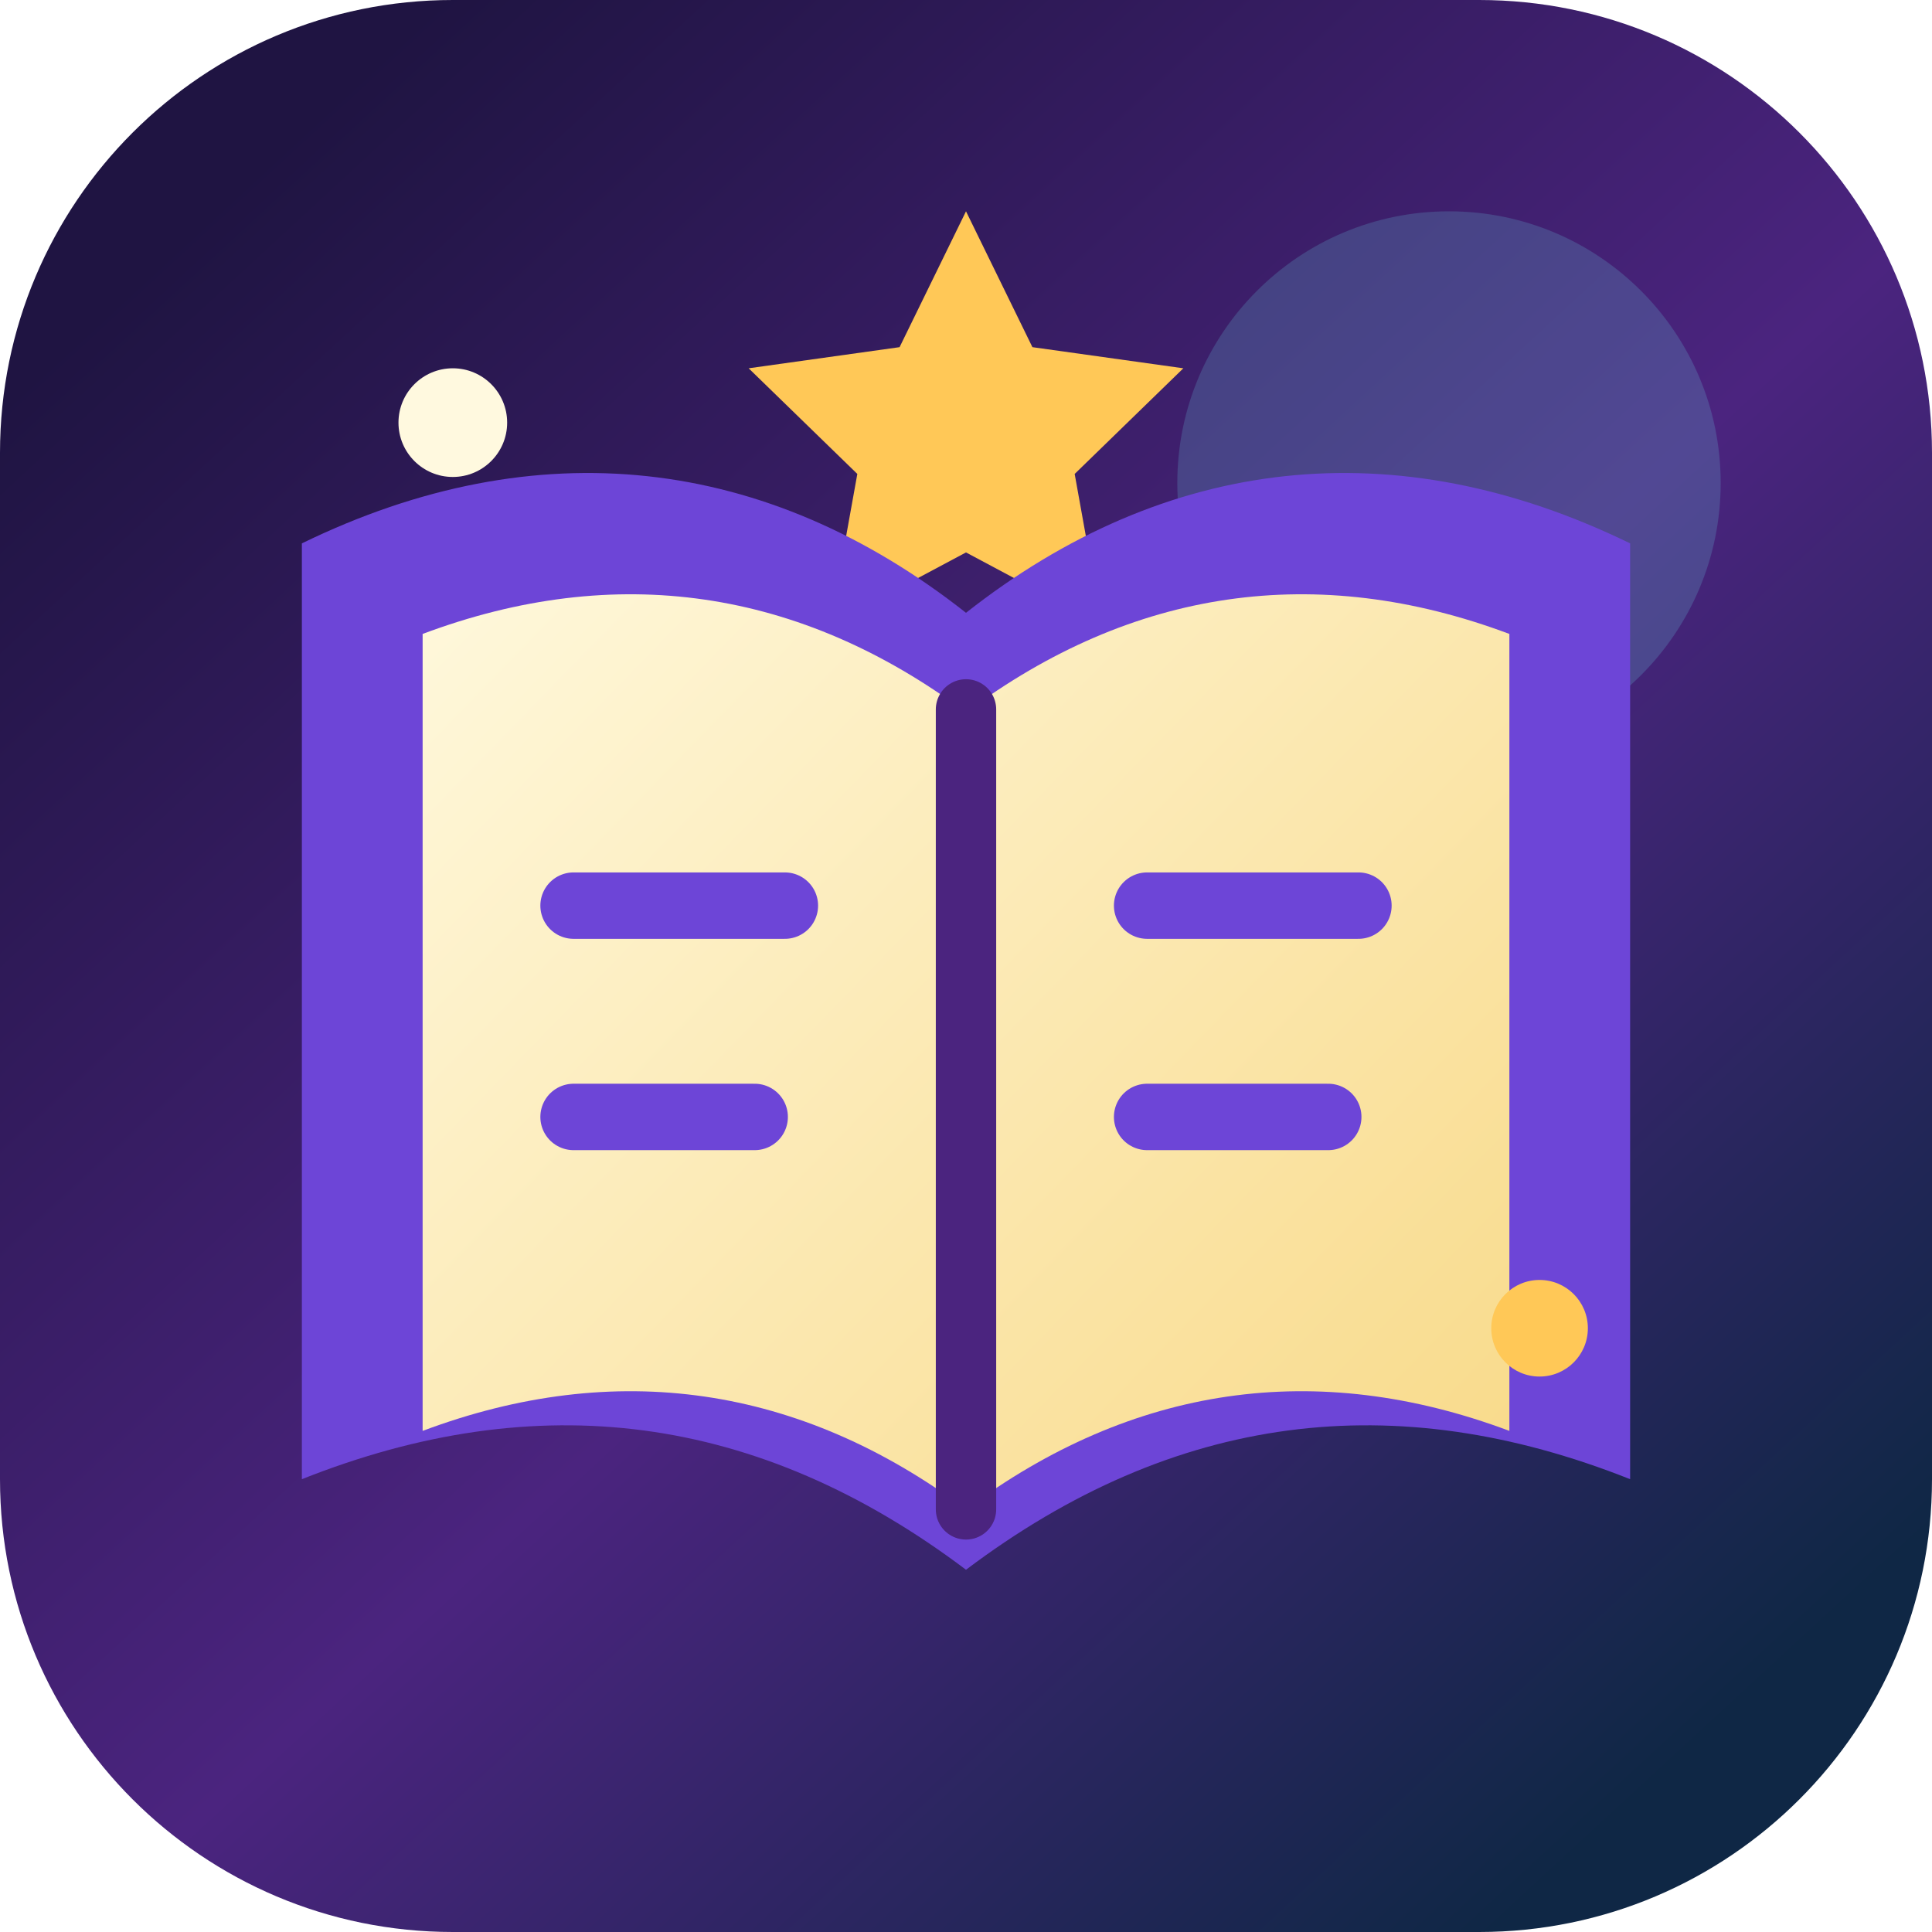
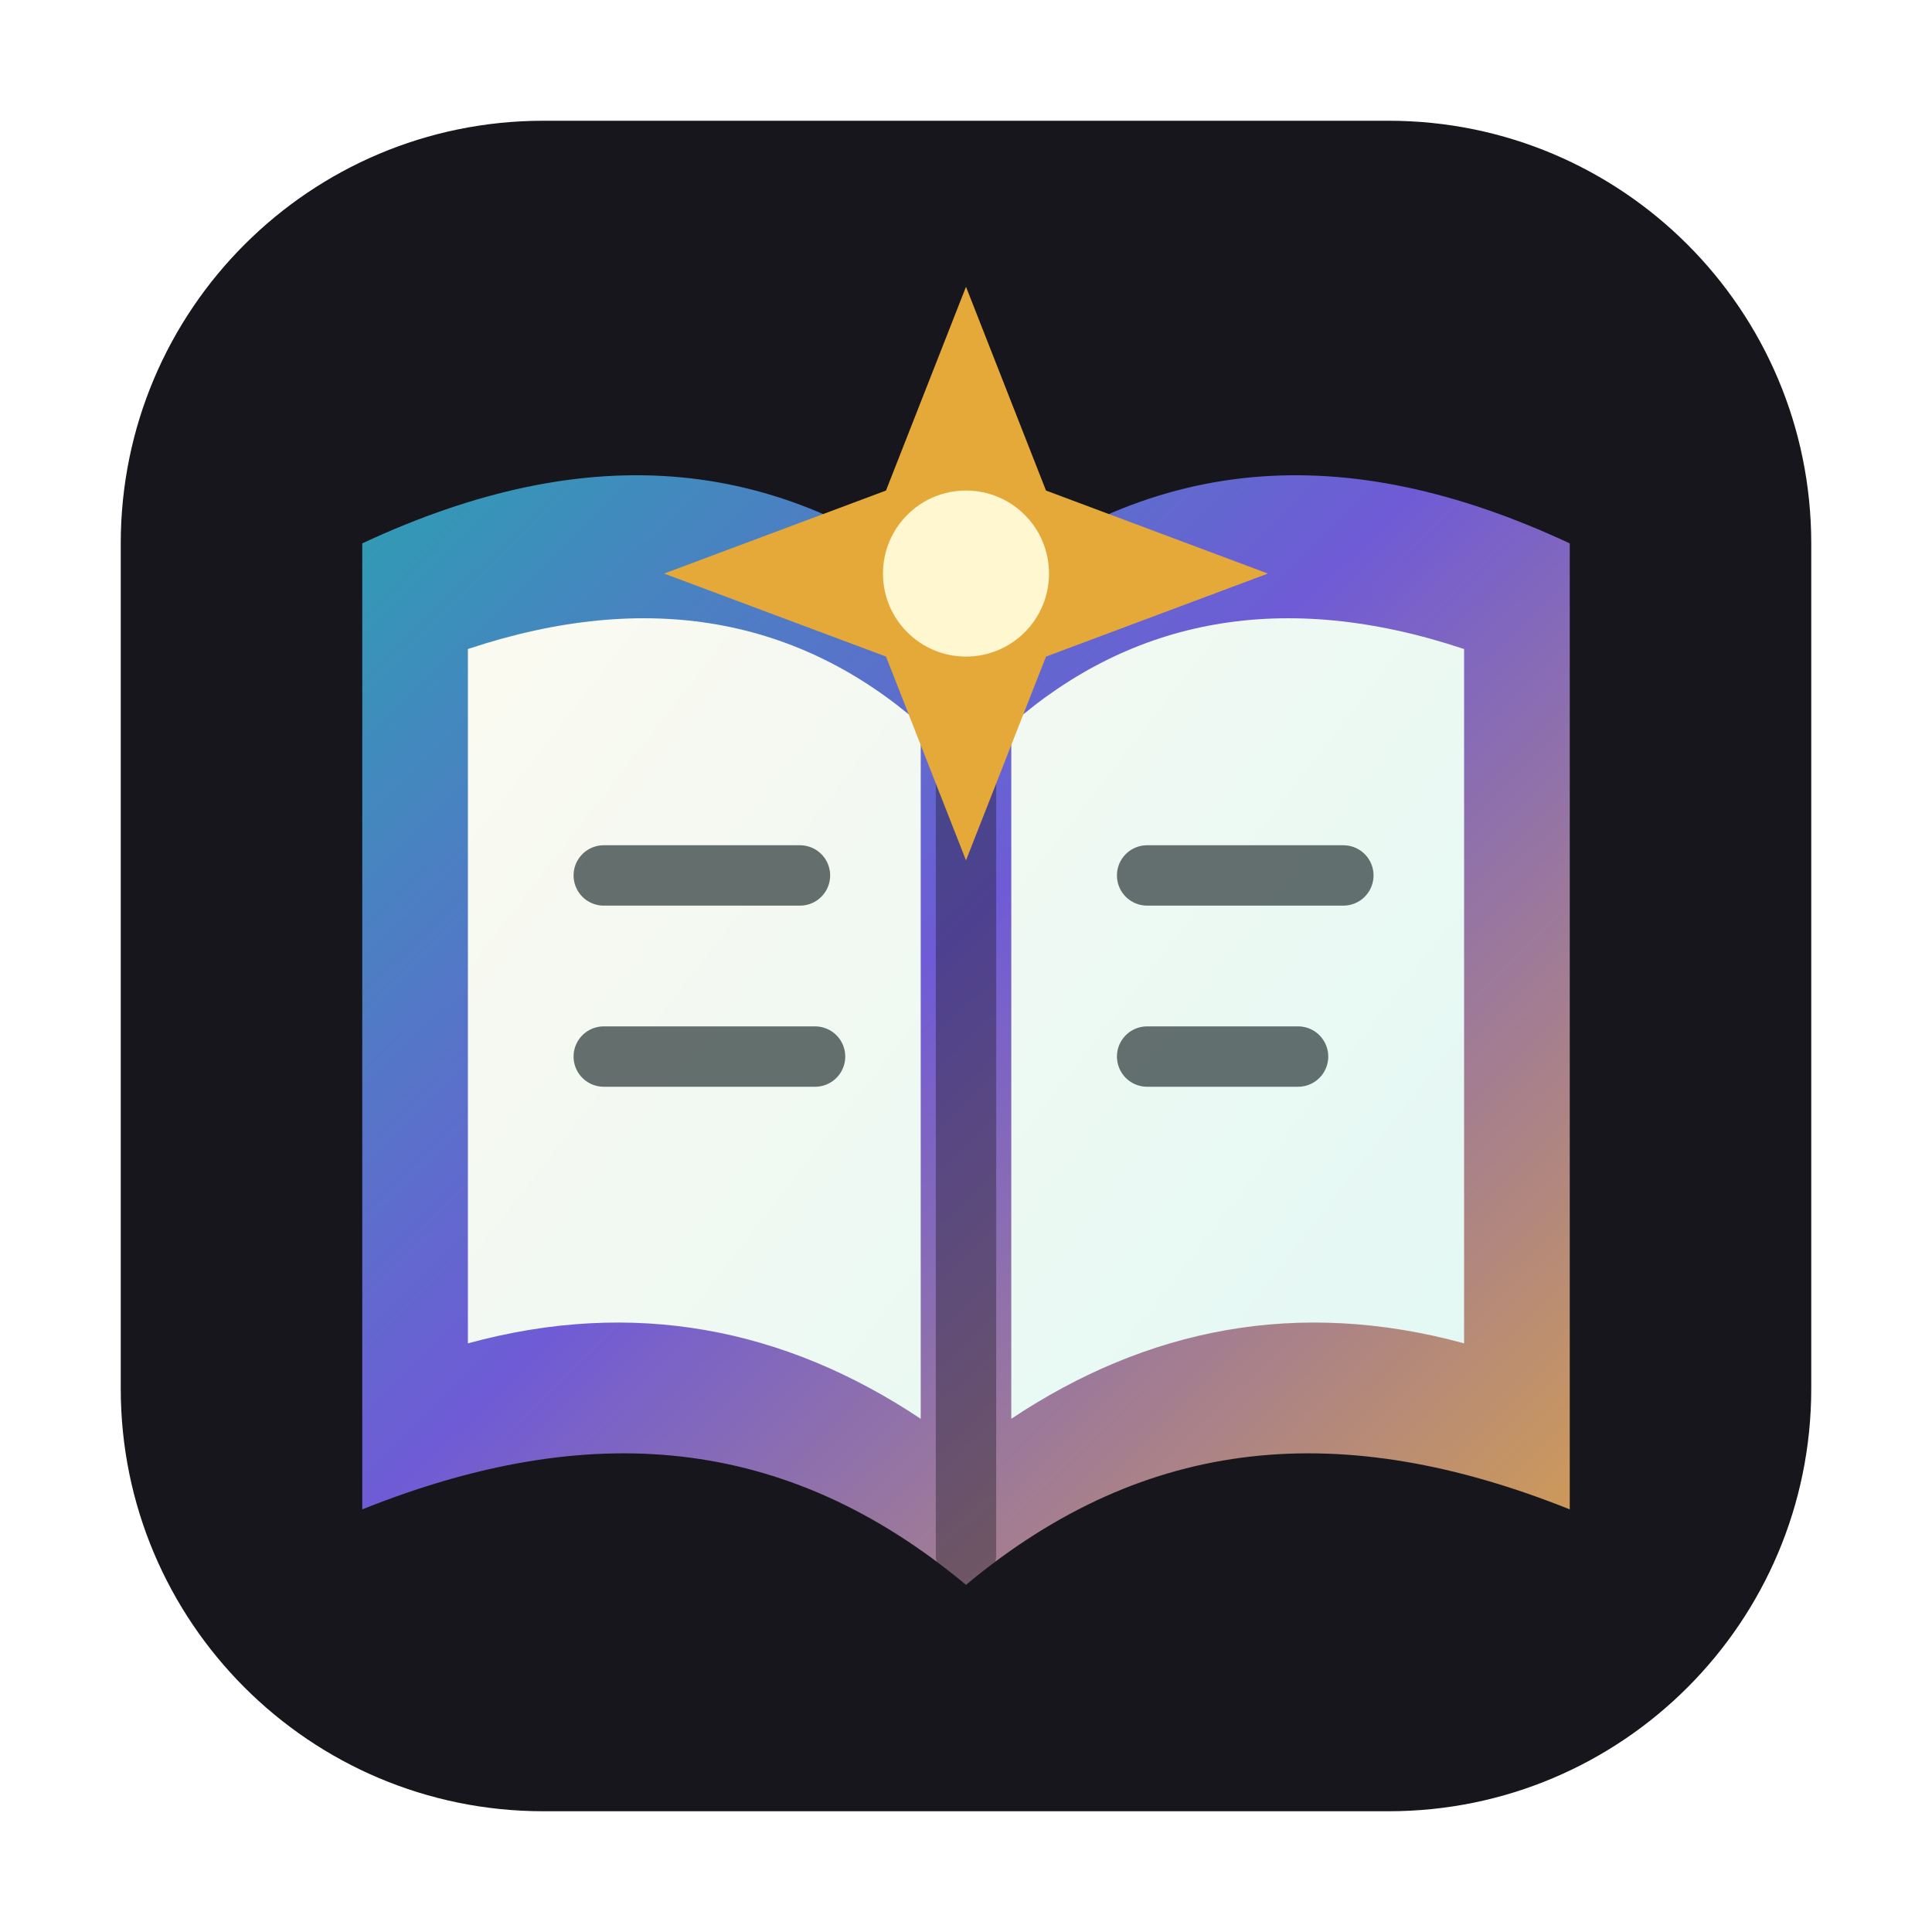
- <svg xmlns="http://www.w3.org/2000/svg" viewBox="0 0 64 64">
+ <svg xmlns="http://www.w3.org/2000/svg" viewBox="0 0 128 128" role="img" aria-labelledby="title desc">
  <defs>
-     <linearGradient id="bg" x1="8" x2="56" y1="6" y2="58" gradientUnits="userSpaceOnUse">
-       <stop stop-color="#1f1442" />
-       <stop offset=".55" stop-color="#4b247f" />
-       <stop offset="1" stop-color="#0f2745" />
+     <linearGradient id="cover" x1="16" y1="18" x2="110" y2="114" gradientUnits="userSpaceOnUse">
+       <stop stop-color="#1ab2a8" />
+       <stop offset=".48" stop-color="#6f5bd6" />
+       <stop offset="1" stop-color="#e5a93a" />
    </linearGradient>
-     <linearGradient id="book" x1="14" x2="50" y1="17" y2="52" gradientUnits="userSpaceOnUse">
-       <stop stop-color="#fff9df" />
-       <stop offset="1" stop-color="#f8d987" />
+     <linearGradient id="page" x1="20" y1="34" x2="106" y2="101" gradientUnits="userSpaceOnUse">
+       <stop stop-color="#fffaf0" />
+       <stop offset="1" stop-color="#dff8f5" />
    </linearGradient>
  </defs>
-   <rect width="64" height="64" rx="15" fill="url(#bg)" />
-   <circle cx="48" cy="16" r="9" fill="#6ee7f2" opacity=".18" />
-   <path d="m32 7 2.2 4.5 5 .7-3.6 3.5.9 5-4.5-2.4-4.5 2.4.9-5-3.6-3.5 5-.7z" fill="#ffc857" />
-   <path d="M10 18c7.8-3.8 15.4-2.9 22 2.3 6.6-5.2 14.2-6.1 22-2.3v31c-7.8-3.1-15.1-2.2-22 3-6.9-5.2-14.2-6.1-22-3z" fill="#6d45d7" />
-   <path d="M14 21c6.4-2.4 12.5-1.5 18 2.6V50c-5.5-4.1-11.6-5-18-2.6zM32 23.6c5.5-4.1 11.6-5 18-2.6v26.4c-6.4-2.4-12.5-1.5-18 2.6z" fill="url(#book)" />
-   <path d="M32 23.5V50" stroke="#4b247f" stroke-width="2" stroke-linecap="round" />
-   <path d="M19 30h7M19 37h6M38 30h7M38 37h6" stroke="#6d45d7" stroke-width="2.2" stroke-linecap="round" />
-   <circle cx="15" cy="14" r="1.8" fill="#fff9df" />
-   <circle cx="51" cy="44" r="1.6" fill="#ffc857" />
+   <rect x="8" y="8" width="112" height="112" rx="28" fill="#17161d" />
+   <path d="M24 36c15-7 28-6 40 4 12-10 25-11 40-4v64c-15-6-28-5-40 5-12-10-25-11-40-5z" fill="url(#cover)" />
+   <path d="M31 43c12-4 22-2 30 5v46c-9-6-19-8-30-5zm36 5c8-7 18-9 30-5v46c-11-3-21-1-30 5z" fill="url(#page)" />
+   <path d="M64 42v61" stroke="#17161d" stroke-width="4" stroke-linecap="round" opacity=".38" />
+   <path d="M40 58h13M40 70h14M76 58h13M76 70h10" stroke="#2d3a3a" stroke-width="4" stroke-linecap="round" opacity=".72" />
+   <path d="M64 19l5.3 13.5L84 38l-14.7 5.5L64 57l-5.3-13.5L44 38l14.7-5.5z" fill="#e5a93a" />
+   <circle cx="64" cy="38" r="5.5" fill="#fff7cf" />
</svg>
